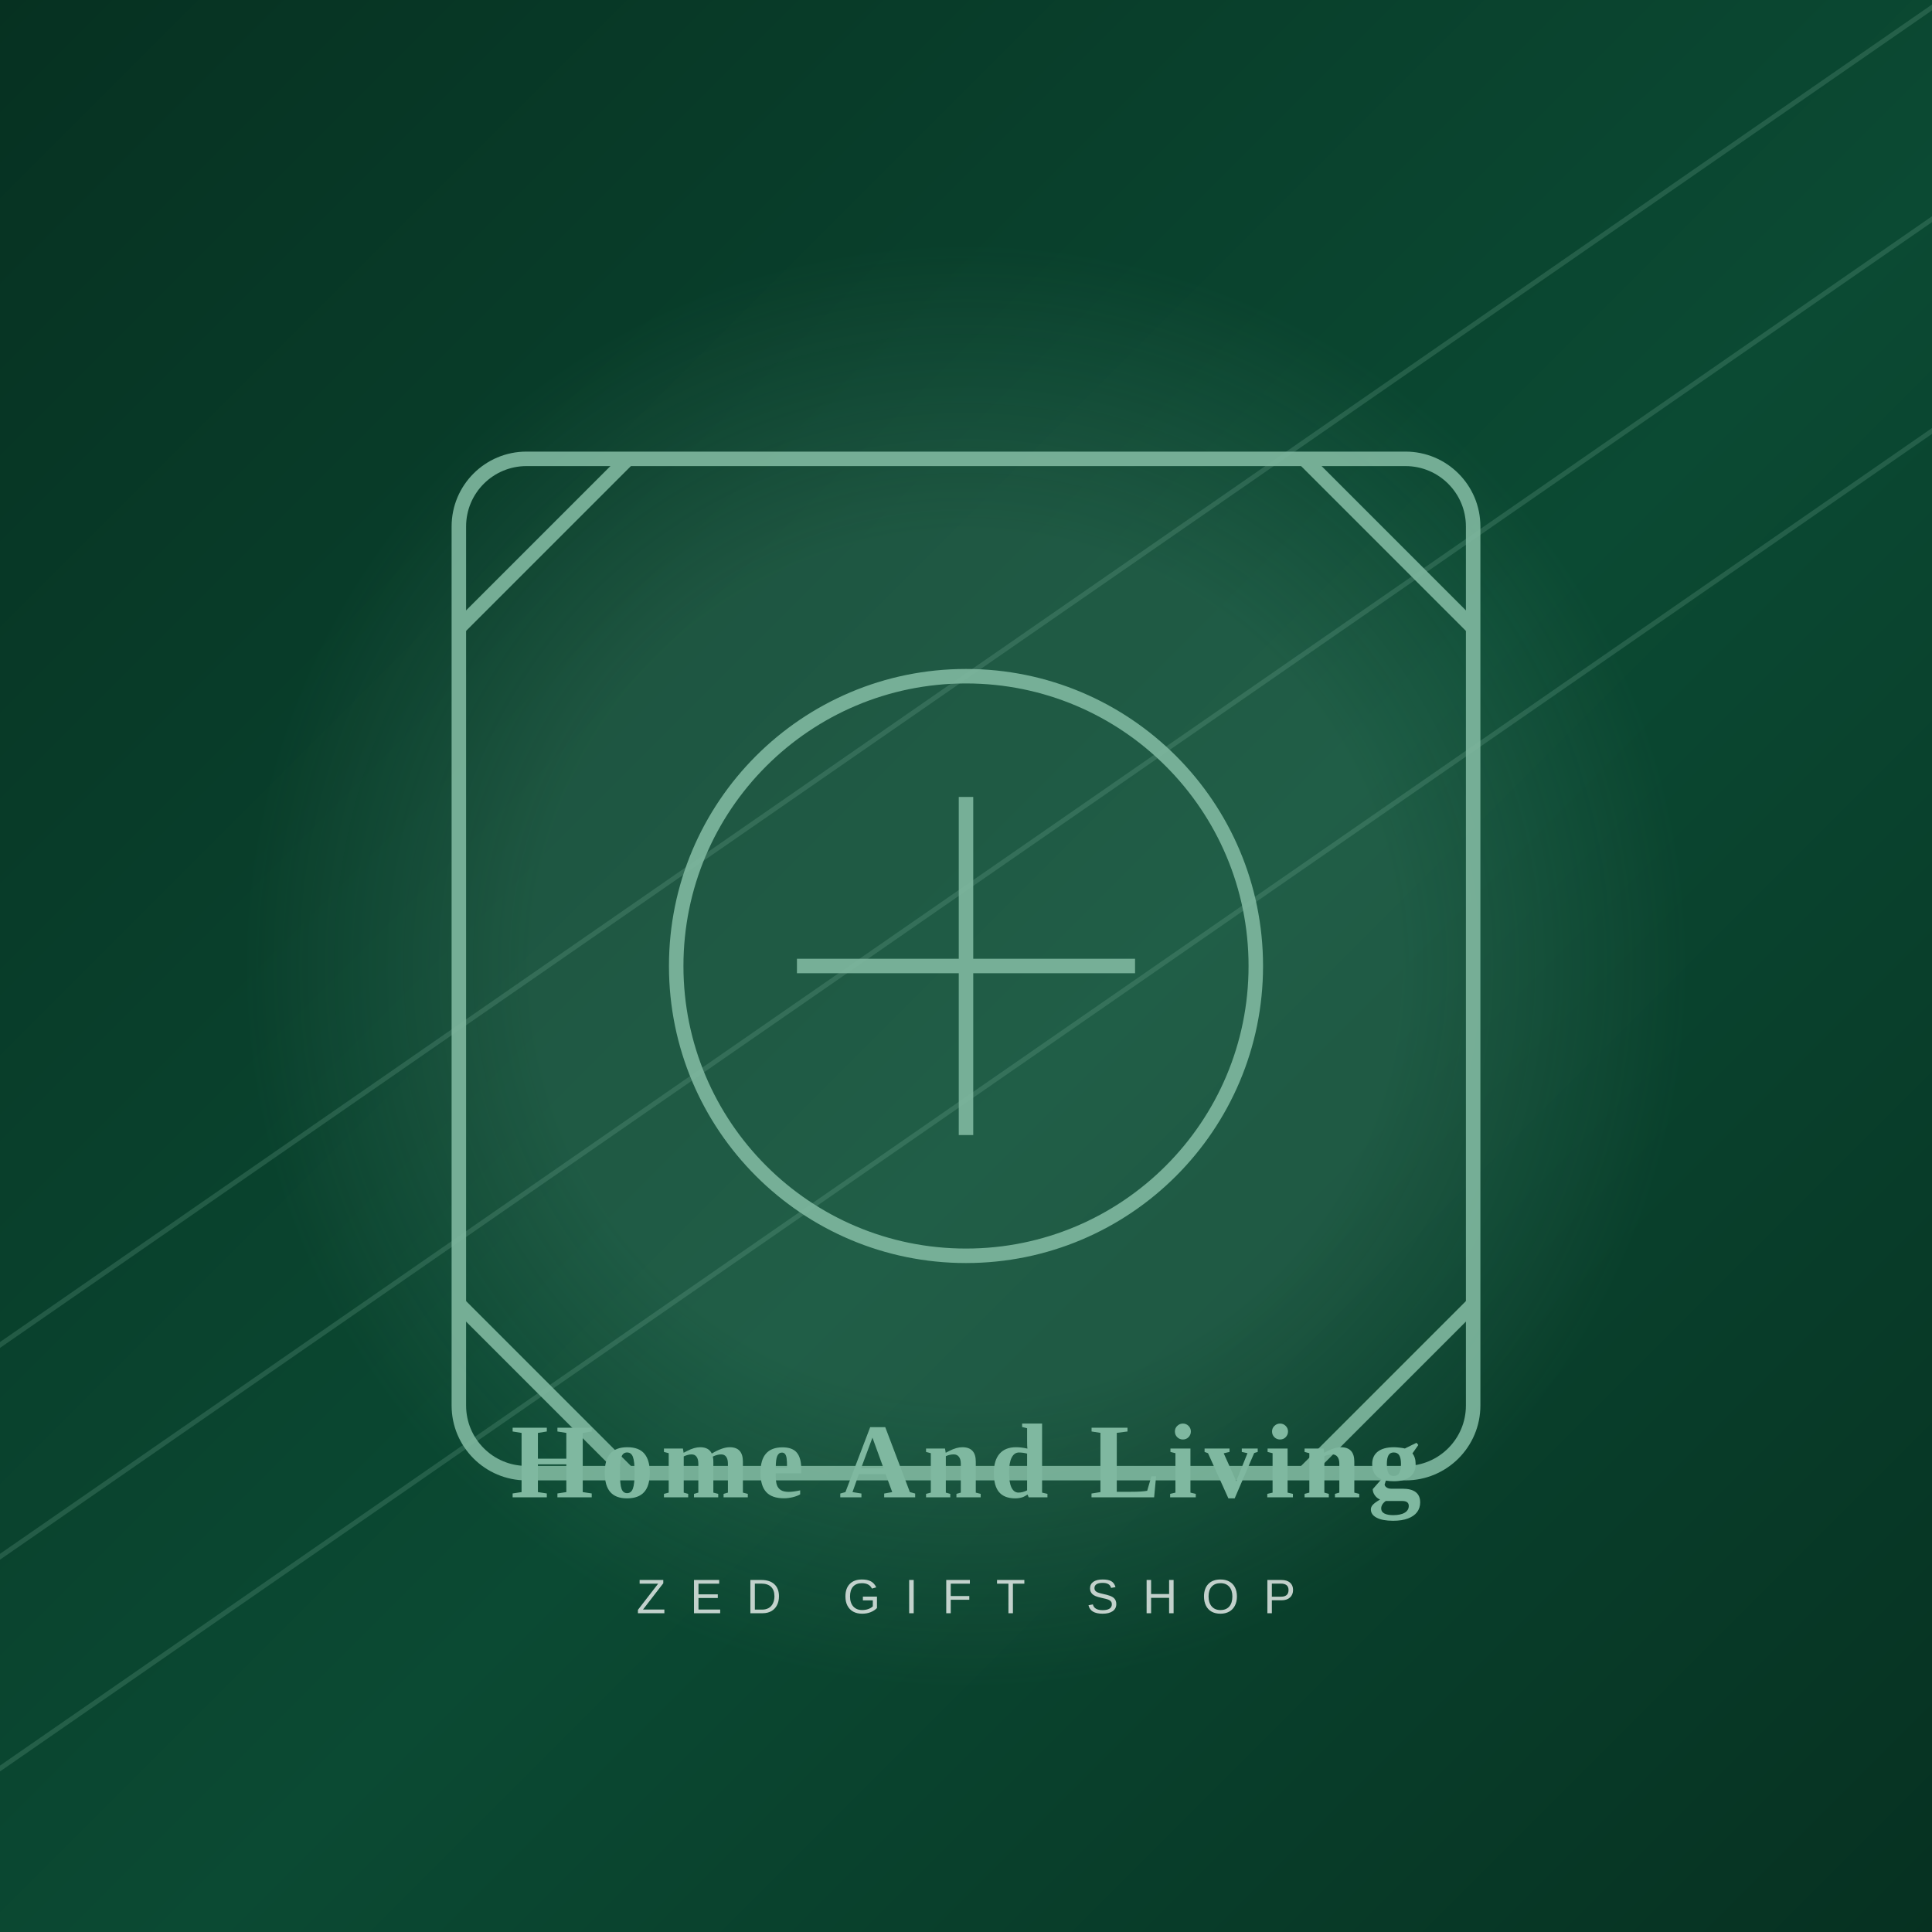
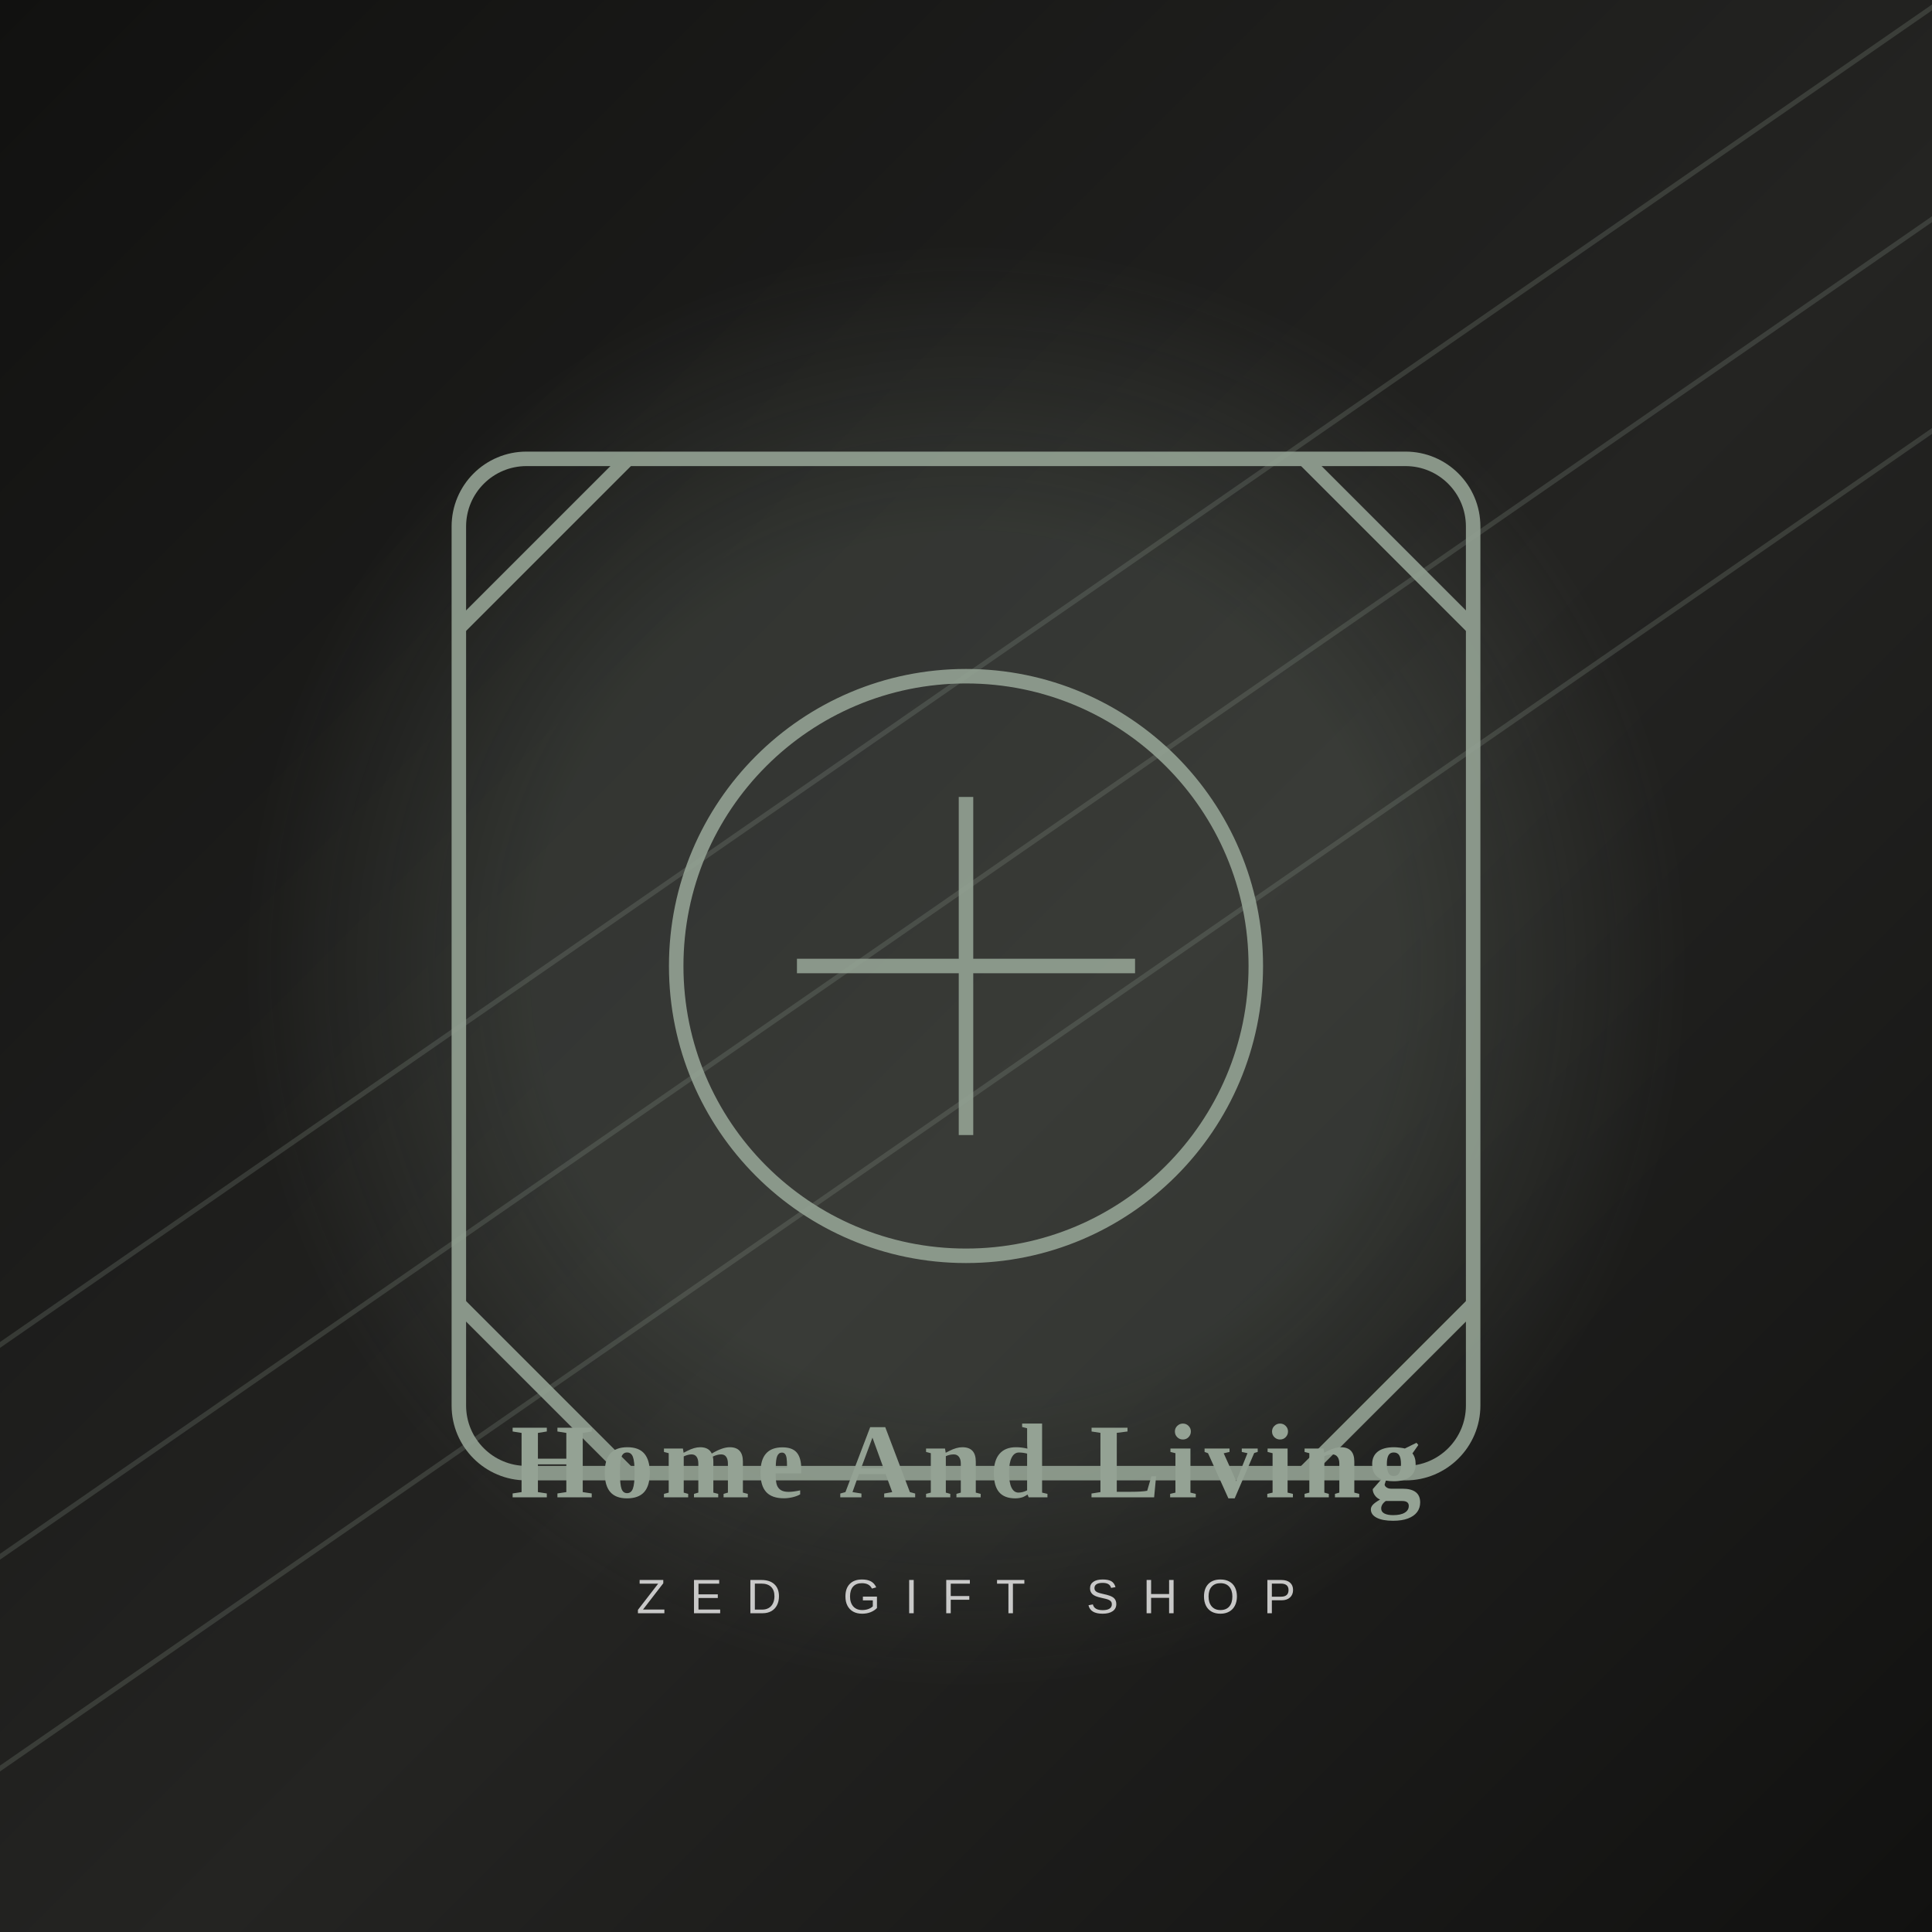
<svg xmlns="http://www.w3.org/2000/svg" width="800" height="800" viewBox="0 0 800 800">
  <defs>
    <linearGradient id="bg" x1="0" y1="0" x2="1" y2="1">
-       <stop offset="0" stop-color="#063121" />
-       <stop offset="0.55" stop-color="#0b4a33" />
-       <stop offset="1" stop-color="#063121" />
+       <stop offset="0" stop-color="#111110" />
+       <stop offset="0.55" stop-color="#242422" />
+       <stop offset="1" stop-color="#111110" />
    </linearGradient>
    <radialGradient id="glow" cx="0.5" cy="0.5" r="0.5">
-       <stop offset="0.6" stop-color="#7FB8A0" stop-opacity="0.18" />
-       <stop offset="1" stop-color="#7FB8A0" stop-opacity="0" />
+       <stop offset="0.6" stop-color="#94a294" stop-opacity="0.18" />
+       <stop offset="1" stop-color="#94a294" stop-opacity="0" />
    </radialGradient>
  </defs>
  <rect width="800" height="800" fill="url(#bg)" />
  <circle cx="400" cy="400" r="300" fill="url(#glow)" />
-   <g stroke="#7FB8A0" stroke-opacity="0.22" stroke-width="2">
+   <g stroke="#94a294" stroke-opacity="0.22" stroke-width="2">
    <path d="M-120 640 L920 -80" />
    <path d="M-80 700 L960 -20" />
    <path d="M-40 760 L1000 40" />
  </g>
-   <g fill="none" stroke="#7FB8A0" stroke-width="6" opacity="0.9">
+   <g fill="none" stroke="#94a294" stroke-width="6" opacity="0.9">
    <rect x="190" y="190" width="420" height="420" rx="28" />
    <path d="M260 190 L190 260 M540 190 L610 260 M260 610 L190 540 M540 610 L610 540" />
    <circle cx="400" cy="400" r="120" />
    <path d="M400 330 L400 470 M330 400 L470 400" />
  </g>
-   <text x="400" y="620" text-anchor="middle" font-family="Georgia, 'Times New Roman', serif" font-size="44" font-weight="bold" letter-spacing="3" fill="#7FB8A0">Home And Living</text>
+   <text x="400" y="620" text-anchor="middle" font-family="Georgia, 'Times New Roman', serif" font-size="44" font-weight="bold" letter-spacing="3" fill="#94a294">Home And Living</text>
  <text x="400" y="668" text-anchor="middle" font-family="Arial, sans-serif" font-size="20" letter-spacing="10" fill="#ffffff" fill-opacity="0.75">ZED GIFT SHOP</text>
</svg>
